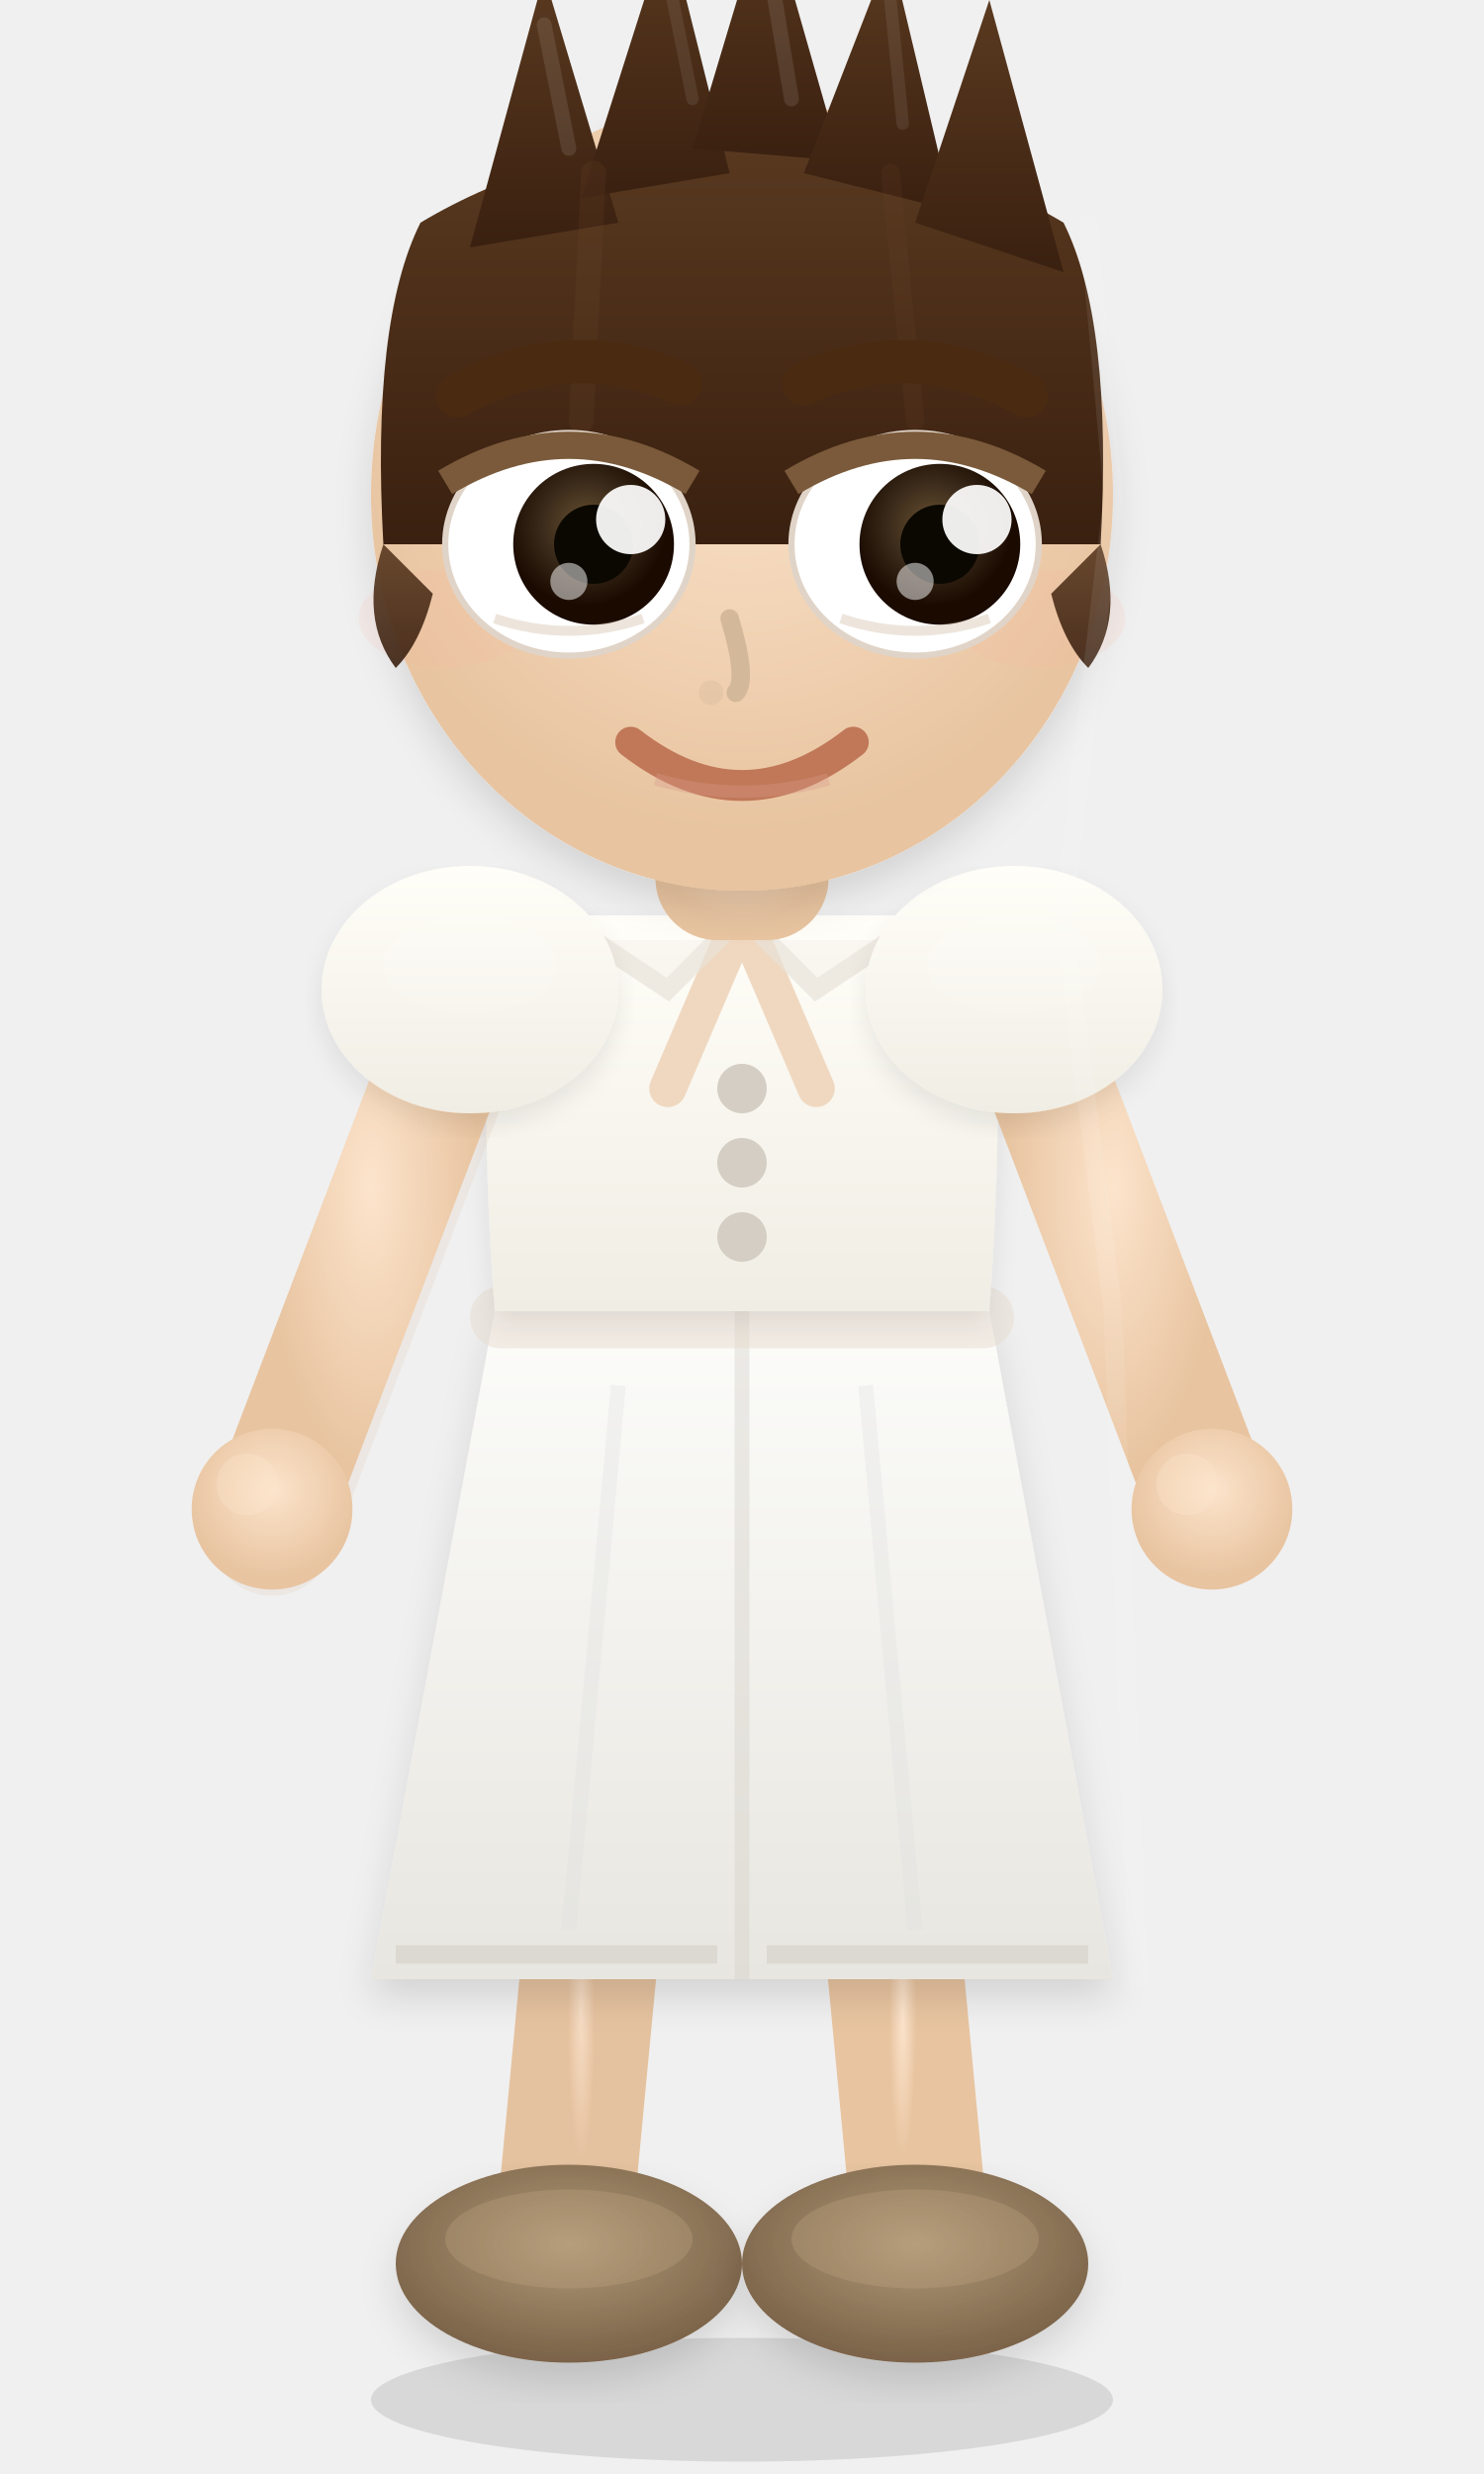
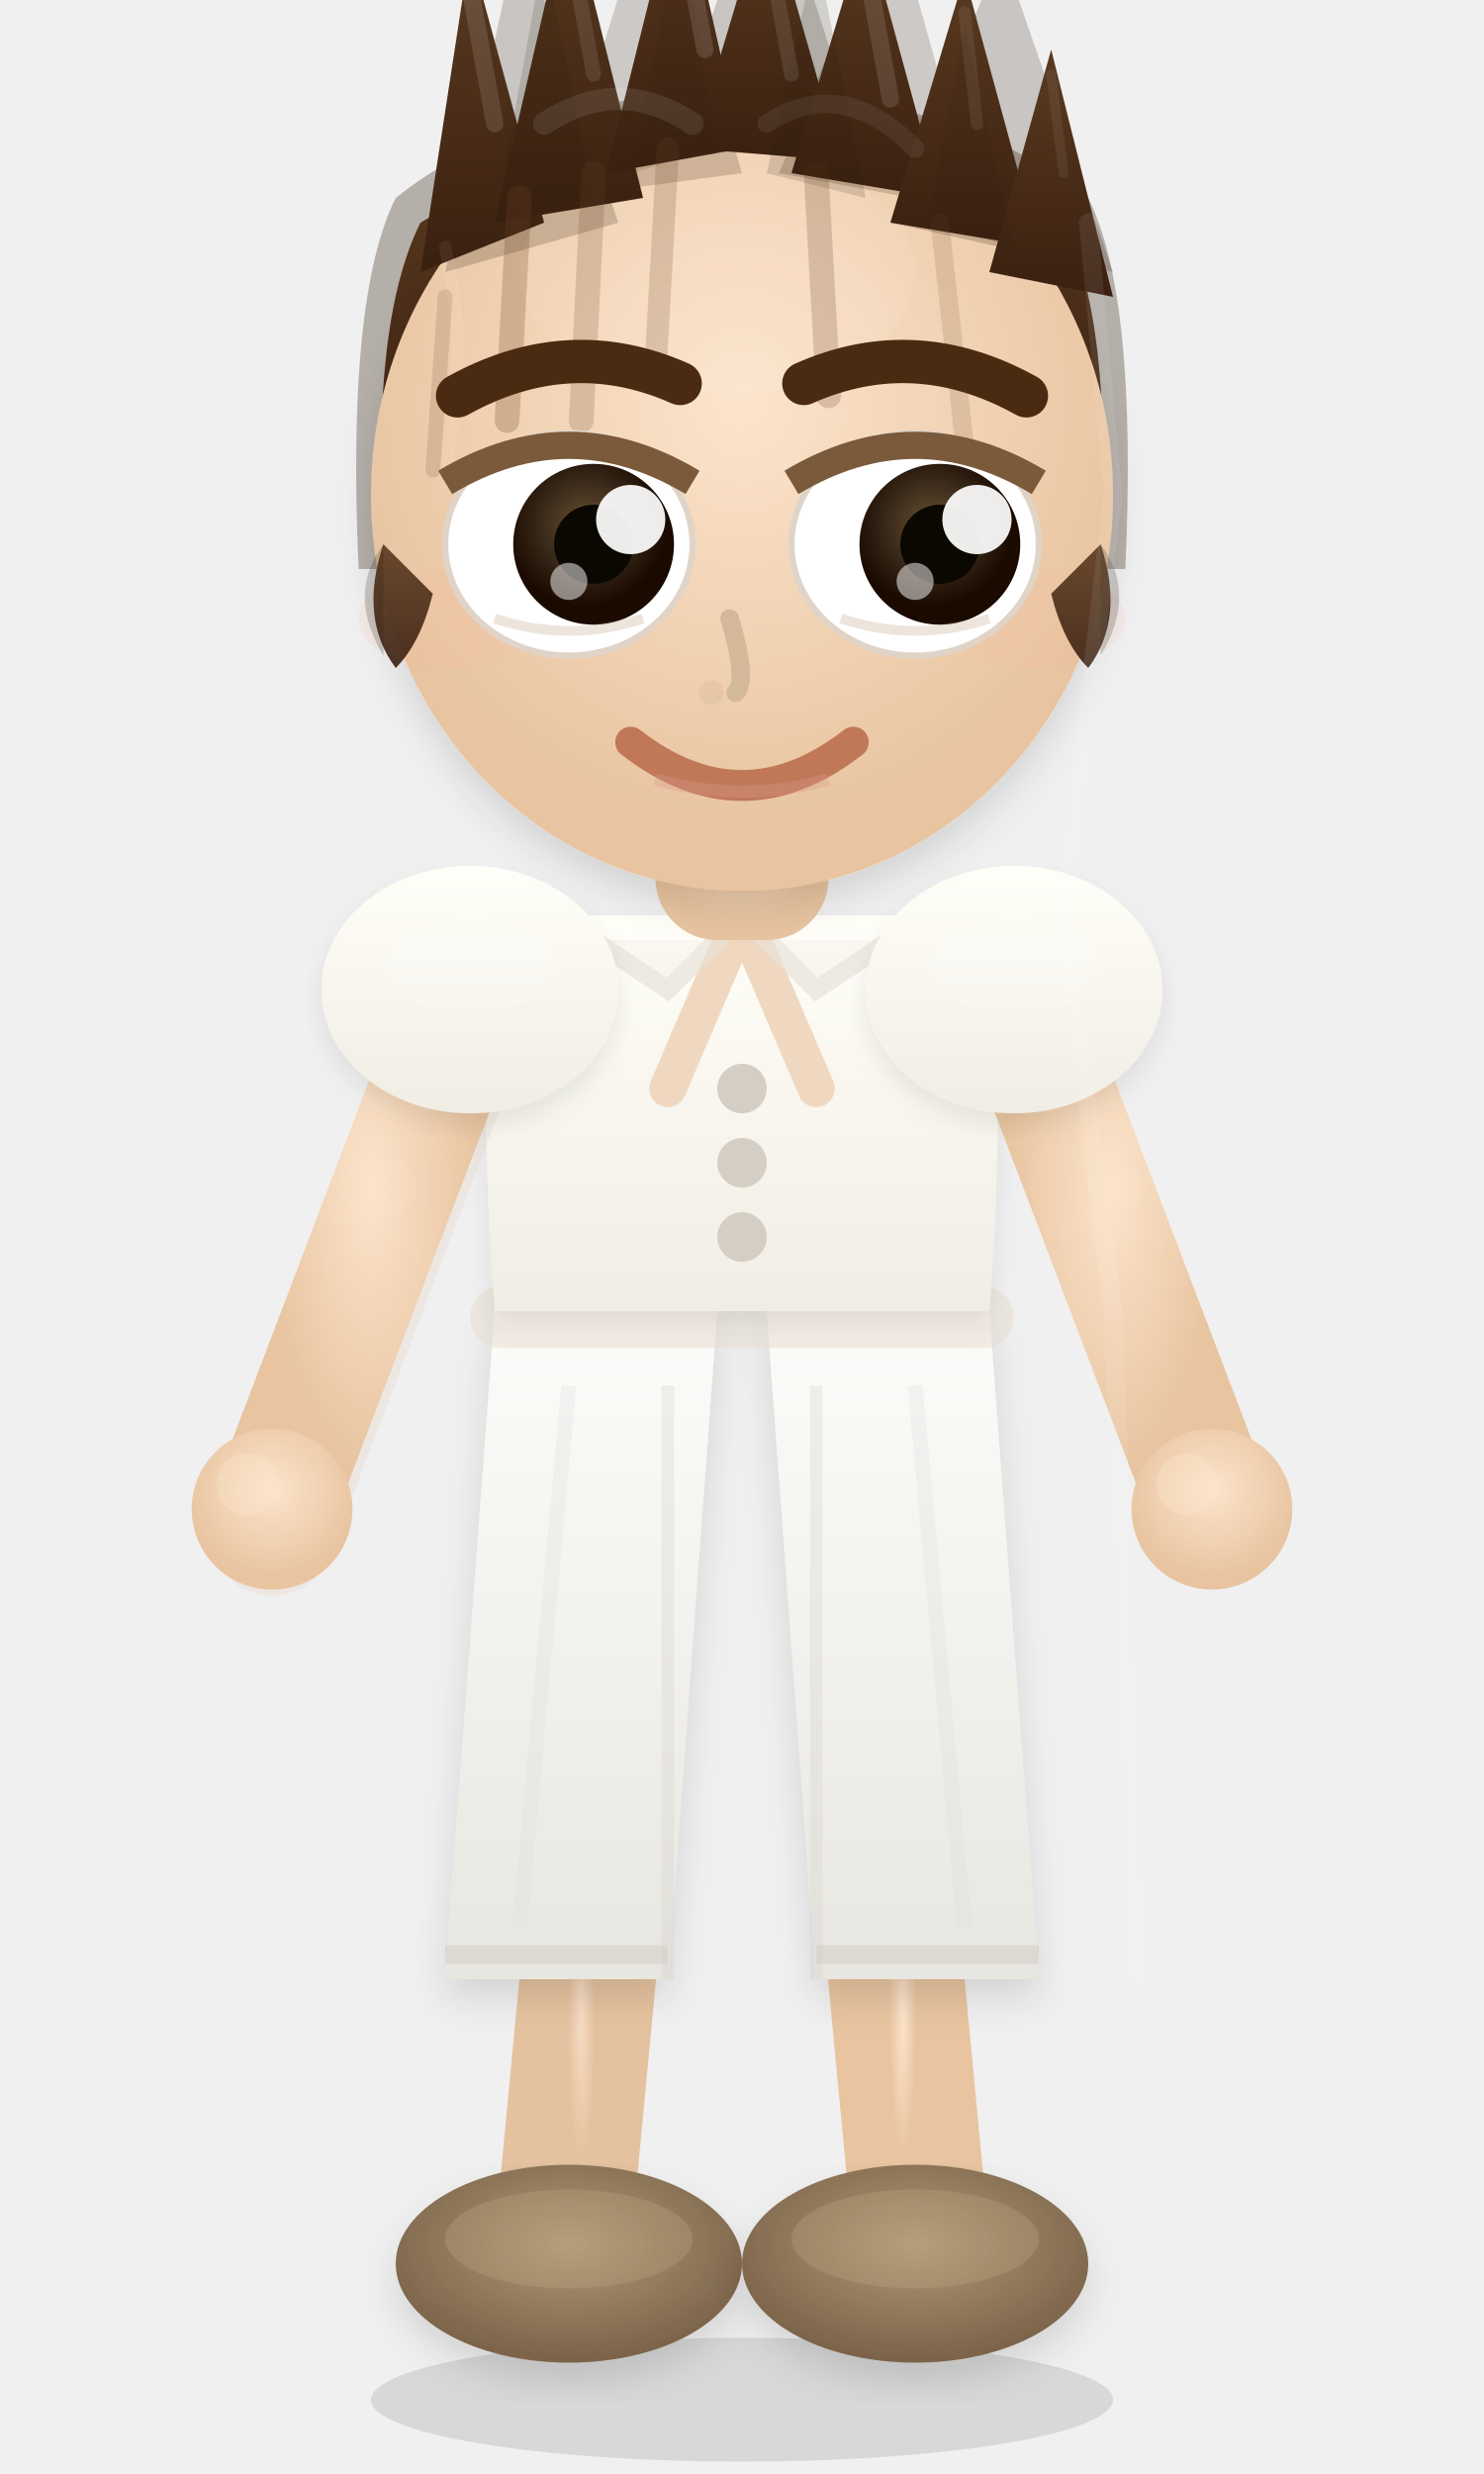
<svg xmlns="http://www.w3.org/2000/svg" viewBox="0 0 120 200">
  <defs>
    <radialGradient id="skin" cx="50%" cy="38%" r="55%">
      <stop offset="0%" stop-color="#fce4cc" />
      <stop offset="100%" stop-color="#e8c4a0" />
    </radialGradient>
    <linearGradient id="hair" x1="0" y1="0" x2="0" y2="1">
      <stop offset="0%" stop-color="#5a3a20" />
      <stop offset="100%" stop-color="#3a2010" />
    </linearGradient>
    <radialGradient id="iris" cx="45%" cy="38%" r="50%">
      <stop offset="0%" stop-color="#6a5232" />
      <stop offset="55%" stop-color="#3a2a1a" />
      <stop offset="100%" stop-color="#1a0a00" />
    </radialGradient>
    <linearGradient id="pants" x1="0" y1="0" x2="0" y2="1">
      <stop offset="0%" stop-color="#fcfcfa" />
      <stop offset="100%" stop-color="#e8e6e0" />
    </linearGradient>
    <linearGradient id="shirt" x1="0" y1="0" x2="0" y2="1">
      <stop offset="0%" stop-color="#fffef8" />
      <stop offset="100%" stop-color="#f0ede4" />
    </linearGradient>
    <radialGradient id="shoe" cx="50%" cy="40%" r="60%">
      <stop offset="0%" stop-color="#b09878" />
      <stop offset="100%" stop-color="#7a6248" />
    </radialGradient>
    <filter id="glow" x="-20%" y="-20%" width="140%" height="140%">
      <feGaussianBlur stdDeviation="1.2" result="blur" />
      <feComposite in="SourceGraphic" in2="blur" operator="over" />
    </filter>
    <filter id="shadow" x="-10%" y="-10%" width="120%" height="130%">
      <feDropShadow dx="0" dy="1.5" stdDeviation="1.5" flood-color="#000" flood-opacity="0.12" />
    </filter>
    <filter id="inner_shadow" x="-5%" y="-5%" width="110%" height="115%">
      <feDropShadow dx="0" dy="1" stdDeviation="1" flood-color="#000" flood-opacity="0.08" />
    </filter>
  </defs>
  <ellipse cx="60" cy="194" rx="30" ry="5" fill="#000" opacity="0.1" />
  <line x1="48" y1="155" x2="46" y2="176" stroke="url(#skin)" stroke-width="11" stroke-linecap="round" />
  <line x1="48" y1="155" x2="46" y2="176" stroke="#d8b898" stroke-width="11" stroke-linecap="round" opacity="0.15" />
  <line x1="72" y1="155" x2="74" y2="176" stroke="url(#skin)" stroke-width="11" stroke-linecap="round" />
  <ellipse cx="46" cy="183" rx="14" ry="8" fill="url(#shoe)" filter="url(#shadow)" />
  <ellipse cx="46" cy="181" rx="10" ry="4" fill="#c8b088" opacity="0.25" />
  <ellipse cx="74" cy="183" rx="14" ry="8" fill="url(#shoe)" filter="url(#shadow)" />
  <ellipse cx="74" cy="181" rx="10" ry="4" fill="#c8b088" opacity="0.25" />
-   <polygon points="30,160 40,106 80,106 90,160" fill="url(#pants)" filter="url(#shadow)" />
-   <line x1="60" y1="106" x2="60" y2="160" stroke="#d4d0c8" stroke-width="1.2" opacity="0.4" />
-   <line x1="50" y1="112" x2="46" y2="156" stroke="#ddd" stroke-width="1.2" opacity="0.3" />
-   <line x1="70" y1="112" x2="74" y2="156" stroke="#ddd" stroke-width="1.2" opacity="0.3" />
-   <line x1="32" y1="158" x2="58" y2="158" stroke="#d0ccc4" stroke-width="1.5" opacity="0.5" />
-   <line x1="62" y1="158" x2="88" y2="158" stroke="#d0ccc4" stroke-width="1.5" opacity="0.5" />
+   <polygon points="36,160 40,106 58,106 54,160" fill="url(#pants)" filter="url(#shadow)" />
+   <polygon points="66,160 62,106 80,106 84,160" fill="url(#pants)" filter="url(#shadow)" />
+   <line x1="54" y1="112" x2="54" y2="160" stroke="#d4d0c8" stroke-width="1" opacity="0.3" />
+   <line x1="66" y1="112" x2="66" y2="160" stroke="#d4d0c8" stroke-width="1" opacity="0.3" />
+   <line x1="46" y1="112" x2="42" y2="156" stroke="#ddd" stroke-width="1.2" opacity="0.3" />
+   <line x1="74" y1="112" x2="78" y2="156" stroke="#ddd" stroke-width="1.2" opacity="0.3" />
+   <line x1="36" y1="158" x2="54" y2="158" stroke="#d0ccc4" stroke-width="1.5" opacity="0.5" />
+   <line x1="66" y1="158" x2="84" y2="158" stroke="#d0ccc4" stroke-width="1.5" opacity="0.5" />
  <rect x="38" y="104" width="44" height="5" rx="2.5" fill="#e8dcd0" opacity="0.5" />
  <path d="M40,106 Q38,78 42,74 L78,74 Q82,78 80,106Z" fill="url(#shirt)" filter="url(#inner_shadow)" />
  <path d="M60,74 L54,88" stroke="#f0d8c0" stroke-width="3" fill="none" stroke-linecap="round" />
  <path d="M60,74 L66,88" stroke="#f0d8c0" stroke-width="3" fill="none" stroke-linecap="round" />
  <path d="M48,76 L54,80 L60,74 L66,80 L72,76" stroke="#e8e2d8" stroke-width="1.5" fill="#f8f4ee" opacity="0.7" />
  <circle cx="60" cy="88" r="2" fill="#d4cec4" />
  <circle cx="60" cy="94" r="2" fill="#d4cec4" />
  <circle cx="60" cy="100" r="2" fill="#d4cec4" />
  <line x1="38" y1="82" x2="22" y2="124" stroke="#d8b898" stroke-width="10" stroke-linecap="round" opacity="0.15" />
  <line x1="38" y1="80" x2="22" y2="122" stroke="url(#skin)" stroke-width="10" stroke-linecap="round" />
  <circle cx="22" cy="122" r="6.5" fill="url(#skin)" />
  <circle cx="20" cy="120" r="2.5" fill="#fce4cc" opacity="0.35" />
  <line x1="82" y1="80" x2="98" y2="122" stroke="url(#skin)" stroke-width="10" stroke-linecap="round" />
  <circle cx="98" cy="122" r="6.5" fill="url(#skin)" />
  <circle cx="96" cy="120" r="2.5" fill="#fce4cc" opacity="0.35" />
  <ellipse cx="38" cy="80" rx="12" ry="10" fill="url(#shirt)" filter="url(#inner_shadow)" />
  <ellipse cx="38" cy="78" rx="7" ry="4" fill="white" opacity="0.12" />
  <ellipse cx="82" cy="80" rx="12" ry="10" fill="url(#shirt)" filter="url(#inner_shadow)" />
  <ellipse cx="82" cy="78" rx="7" ry="4" fill="white" opacity="0.12" />
  <rect x="53" y="58" width="14" height="18" fill="url(#skin)" rx="5" />
+   <path d="M29,46 Q28,24 32,16 Q42,8 60,7 Q78,8 88,16 Q92,24 91,46" fill="#2a1808" opacity="0.3" />
+   <path d="M31,44 Q30,26 34,18 Q44,12 60,10 Q76,12 86,18 Q90,26 89,44" fill="url(#hair)" />
  <ellipse cx="60" cy="40" rx="30" ry="32" fill="url(#skin)" filter="url(#shadow)" />
  <ellipse cx="36" cy="50" rx="7" ry="4" fill="#ffb0a0" opacity="0.12" />
  <ellipse cx="84" cy="50" rx="7" ry="4" fill="#ffb0a0" opacity="0.12" />
  <ellipse cx="58" cy="22" rx="16" ry="10" fill="white" opacity="0.07" />
-   <path d="M31,44 Q30,26 34,18 Q44,12 60,10 Q76,12 86,18 Q90,26 89,44" fill="url(#hair)" />
+   <polygon points="36,22 42,-6 50,18" fill="#2a1808" opacity="0.2" />
+   <polygon points="45,16 53,-10 60,14" fill="#2a1808" opacity="0.18" />
+   <polygon points="54,12 62,-12 70,13" fill="#2a1808" opacity="0.2" />
+   <polygon points="63,14 72,-8 79,17" fill="#2a1808" opacity="0.18" />
+   <polygon points="72,18 81,-4 90,22" fill="#2a1808" opacity="0.2" />
  <path d="M31,44 Q29,50 32,54 Q34,52 35,48" fill="url(#hair)" opacity="0.9" />
  <path d="M89,44 Q91,50 88,54 Q86,52 85,48" fill="url(#hair)" opacity="0.9" />
-   <polygon points="38,20 44,-2 50,18" fill="url(#hair)" />
-   <polygon points="47,16 54,-6 59,14" fill="url(#hair)" />
+   <path d="M31,44 Q28,48 31,53" fill="#2a1808" opacity="0.2" />
+   <path d="M89,44 Q92,48 89,53" fill="#2a1808" opacity="0.2" />
+   <polygon points="34,22 38,-4 44,18" fill="url(#hair)" />
+   <polygon points="40,18 46,-8 52,16" fill="url(#hair)" />
+   <polygon points="49,14 55,-10 60,12" fill="url(#hair)" />
  <polygon points="56,12 62,-8 68,13" fill="url(#hair)" />
-   <polygon points="65,14 72,-4 77,17" fill="url(#hair)" />
-   <polygon points="74,18 80,0 86,22" fill="url(#hair)" />
-   <line x1="44" y1="2" x2="46" y2="12" stroke="white" stroke-width="1.2" opacity="0.1" stroke-linecap="round" />
-   <line x1="54" y1="-2" x2="56" y2="8" stroke="white" stroke-width="1" opacity="0.08" stroke-linecap="round" />
-   <line x1="62" y1="-4" x2="64" y2="8" stroke="white" stroke-width="1.2" opacity="0.1" stroke-linecap="round" />
-   <line x1="72" y1="0" x2="73" y2="10" stroke="white" stroke-width="1" opacity="0.08" stroke-linecap="round" />
+   <polygon points="64,14 70,-6 76,16" fill="url(#hair)" />
+   <polygon points="72,18 78,-2 84,20" fill="url(#hair)" />
+   <polygon points="80,22 85,4 90,24" fill="url(#hair)" />
+   <polygon points="40,18 44,-4 48,16" fill="#2a1808" opacity="0.15" />
+   <polygon points="51,14 55,-6 58,12" fill="#2a1808" opacity="0.12" />
+   <polygon points="62,14 66,-4 70,16" fill="#2a1808" opacity="0.15" />
+   <polygon points="75,18 78,2 82,20" fill="#2a1808" opacity="0.12" />
+   <line x1="38" y1="-1" x2="40" y2="10" stroke="white" stroke-width="1.4" opacity="0.12" stroke-linecap="round" />
+   <line x1="46" y1="-5" x2="48" y2="6" stroke="white" stroke-width="1.2" opacity="0.1" stroke-linecap="round" />
+   <line x1="55" y1="-7" x2="57" y2="4" stroke="white" stroke-width="1.4" opacity="0.13" stroke-linecap="round" />
+   <line x1="62" y1="-5" x2="64" y2="6" stroke="white" stroke-width="1.2" opacity="0.1" stroke-linecap="round" />
+   <line x1="70" y1="-3" x2="72" y2="8" stroke="white" stroke-width="1.4" opacity="0.12" stroke-linecap="round" />
+   <line x1="78" y1="1" x2="79" y2="10" stroke="white" stroke-width="1" opacity="0.08" stroke-linecap="round" />
+   <line x1="85" y1="6" x2="86" y2="14" stroke="white" stroke-width="0.8" opacity="0.07" stroke-linecap="round" />
+   <path d="M42,16 L41,34" stroke="#6a4428" stroke-width="2" fill="none" stroke-linecap="round" opacity="0.25" />
+   <path d="M54,12 L53,30" stroke="#6a4428" stroke-width="1.8" fill="none" stroke-linecap="round" opacity="0.2" />
+   <path d="M66,14 L67,32" stroke="#5a3420" stroke-width="2" fill="none" stroke-linecap="round" opacity="0.2" />
+   <path d="M76,18 L78,36" stroke="#6a4428" stroke-width="1.5" fill="none" stroke-linecap="round" opacity="0.15" />
  <path d="M48,14 L47,34" stroke="#6a4428" stroke-width="2" fill="none" stroke-linecap="round" opacity="0.2" />
-   <path d="M72,14 L74,34" stroke="#6a4428" stroke-width="1.5" fill="none" stroke-linecap="round" opacity="0.15" />
+   <path d="M36,24 L35,38" stroke="#5a3420" stroke-width="1.2" fill="none" stroke-linecap="round" opacity="0.15" />
+   <path d="M44,10 Q50,6 56,10" stroke="white" stroke-width="1.8" fill="none" stroke-linecap="round" opacity="0.09" />
+   <path d="M62,10 Q68,6 74,12" stroke="white" stroke-width="1.5" fill="none" stroke-linecap="round" opacity="0.07" />
+   <path d="M36,20 Q38,28 36,38" stroke="white" stroke-width="1" fill="none" stroke-linecap="round" opacity="0.06" />
  <ellipse cx="46" cy="44" rx="10" ry="9" fill="white" stroke="#e0d4c8" stroke-width="0.5" />
  <ellipse cx="74" cy="44" rx="10" ry="9" fill="white" stroke="#e0d4c8" stroke-width="0.5" />
  <circle cx="48" cy="44" r="6.5" fill="url(#iris)" />
  <circle cx="76" cy="44" r="6.5" fill="url(#iris)" />
  <circle cx="48" cy="44" r="3.2" fill="#0a0800" />
  <circle cx="76" cy="44" r="3.2" fill="#0a0800" />
  <circle cx="51" cy="42" r="2.8" fill="white" opacity="0.92" />
  <circle cx="79" cy="42" r="2.8" fill="white" opacity="0.92" />
  <circle cx="46" cy="47" r="1.5" fill="white" opacity="0.5" />
  <circle cx="74" cy="47" r="1.5" fill="white" opacity="0.5" />
  <path d="M36,39 Q46,33 56,39" stroke="#7a5a3a" stroke-width="2.2" fill="none" />
  <path d="M64,39 Q74,33 84,39" stroke="#7a5a3a" stroke-width="2.2" fill="none" />
  <path d="M40,50 Q46,52 52,50" stroke="#c4a888" stroke-width="0.8" fill="none" opacity="0.3" />
  <path d="M68,50 Q74,52 80,50" stroke="#c4a888" stroke-width="0.8" fill="none" opacity="0.3" />
  <path d="M37,32 Q46,27 55,31" stroke="#4a2a10" stroke-width="3.5" fill="none" stroke-linecap="round" />
  <path d="M65,31 Q74,27 83,32" stroke="#4a2a10" stroke-width="3.5" fill="none" stroke-linecap="round" />
  <path d="M59,50 Q60.5,55 59.5,56" stroke="#d4b89a" stroke-width="1.5" fill="none" stroke-linecap="round" />
  <circle cx="57.5" cy="56" r="1" fill="#d4b89a" opacity="0.35" />
  <path d="M51,60 Q60,67 69,60" stroke="#c07858" stroke-width="2.5" fill="none" stroke-linecap="round" />
  <path d="M53,63 Q60,65 67,63" stroke="#d8988a" stroke-width="1" fill="none" opacity="0.35" />
  <path d="M88,18 L90,40 L86,74 L90,106 L92,160" stroke="white" stroke-width="1.5" fill="none" opacity="0.08" stroke-linecap="round" />
</svg>
